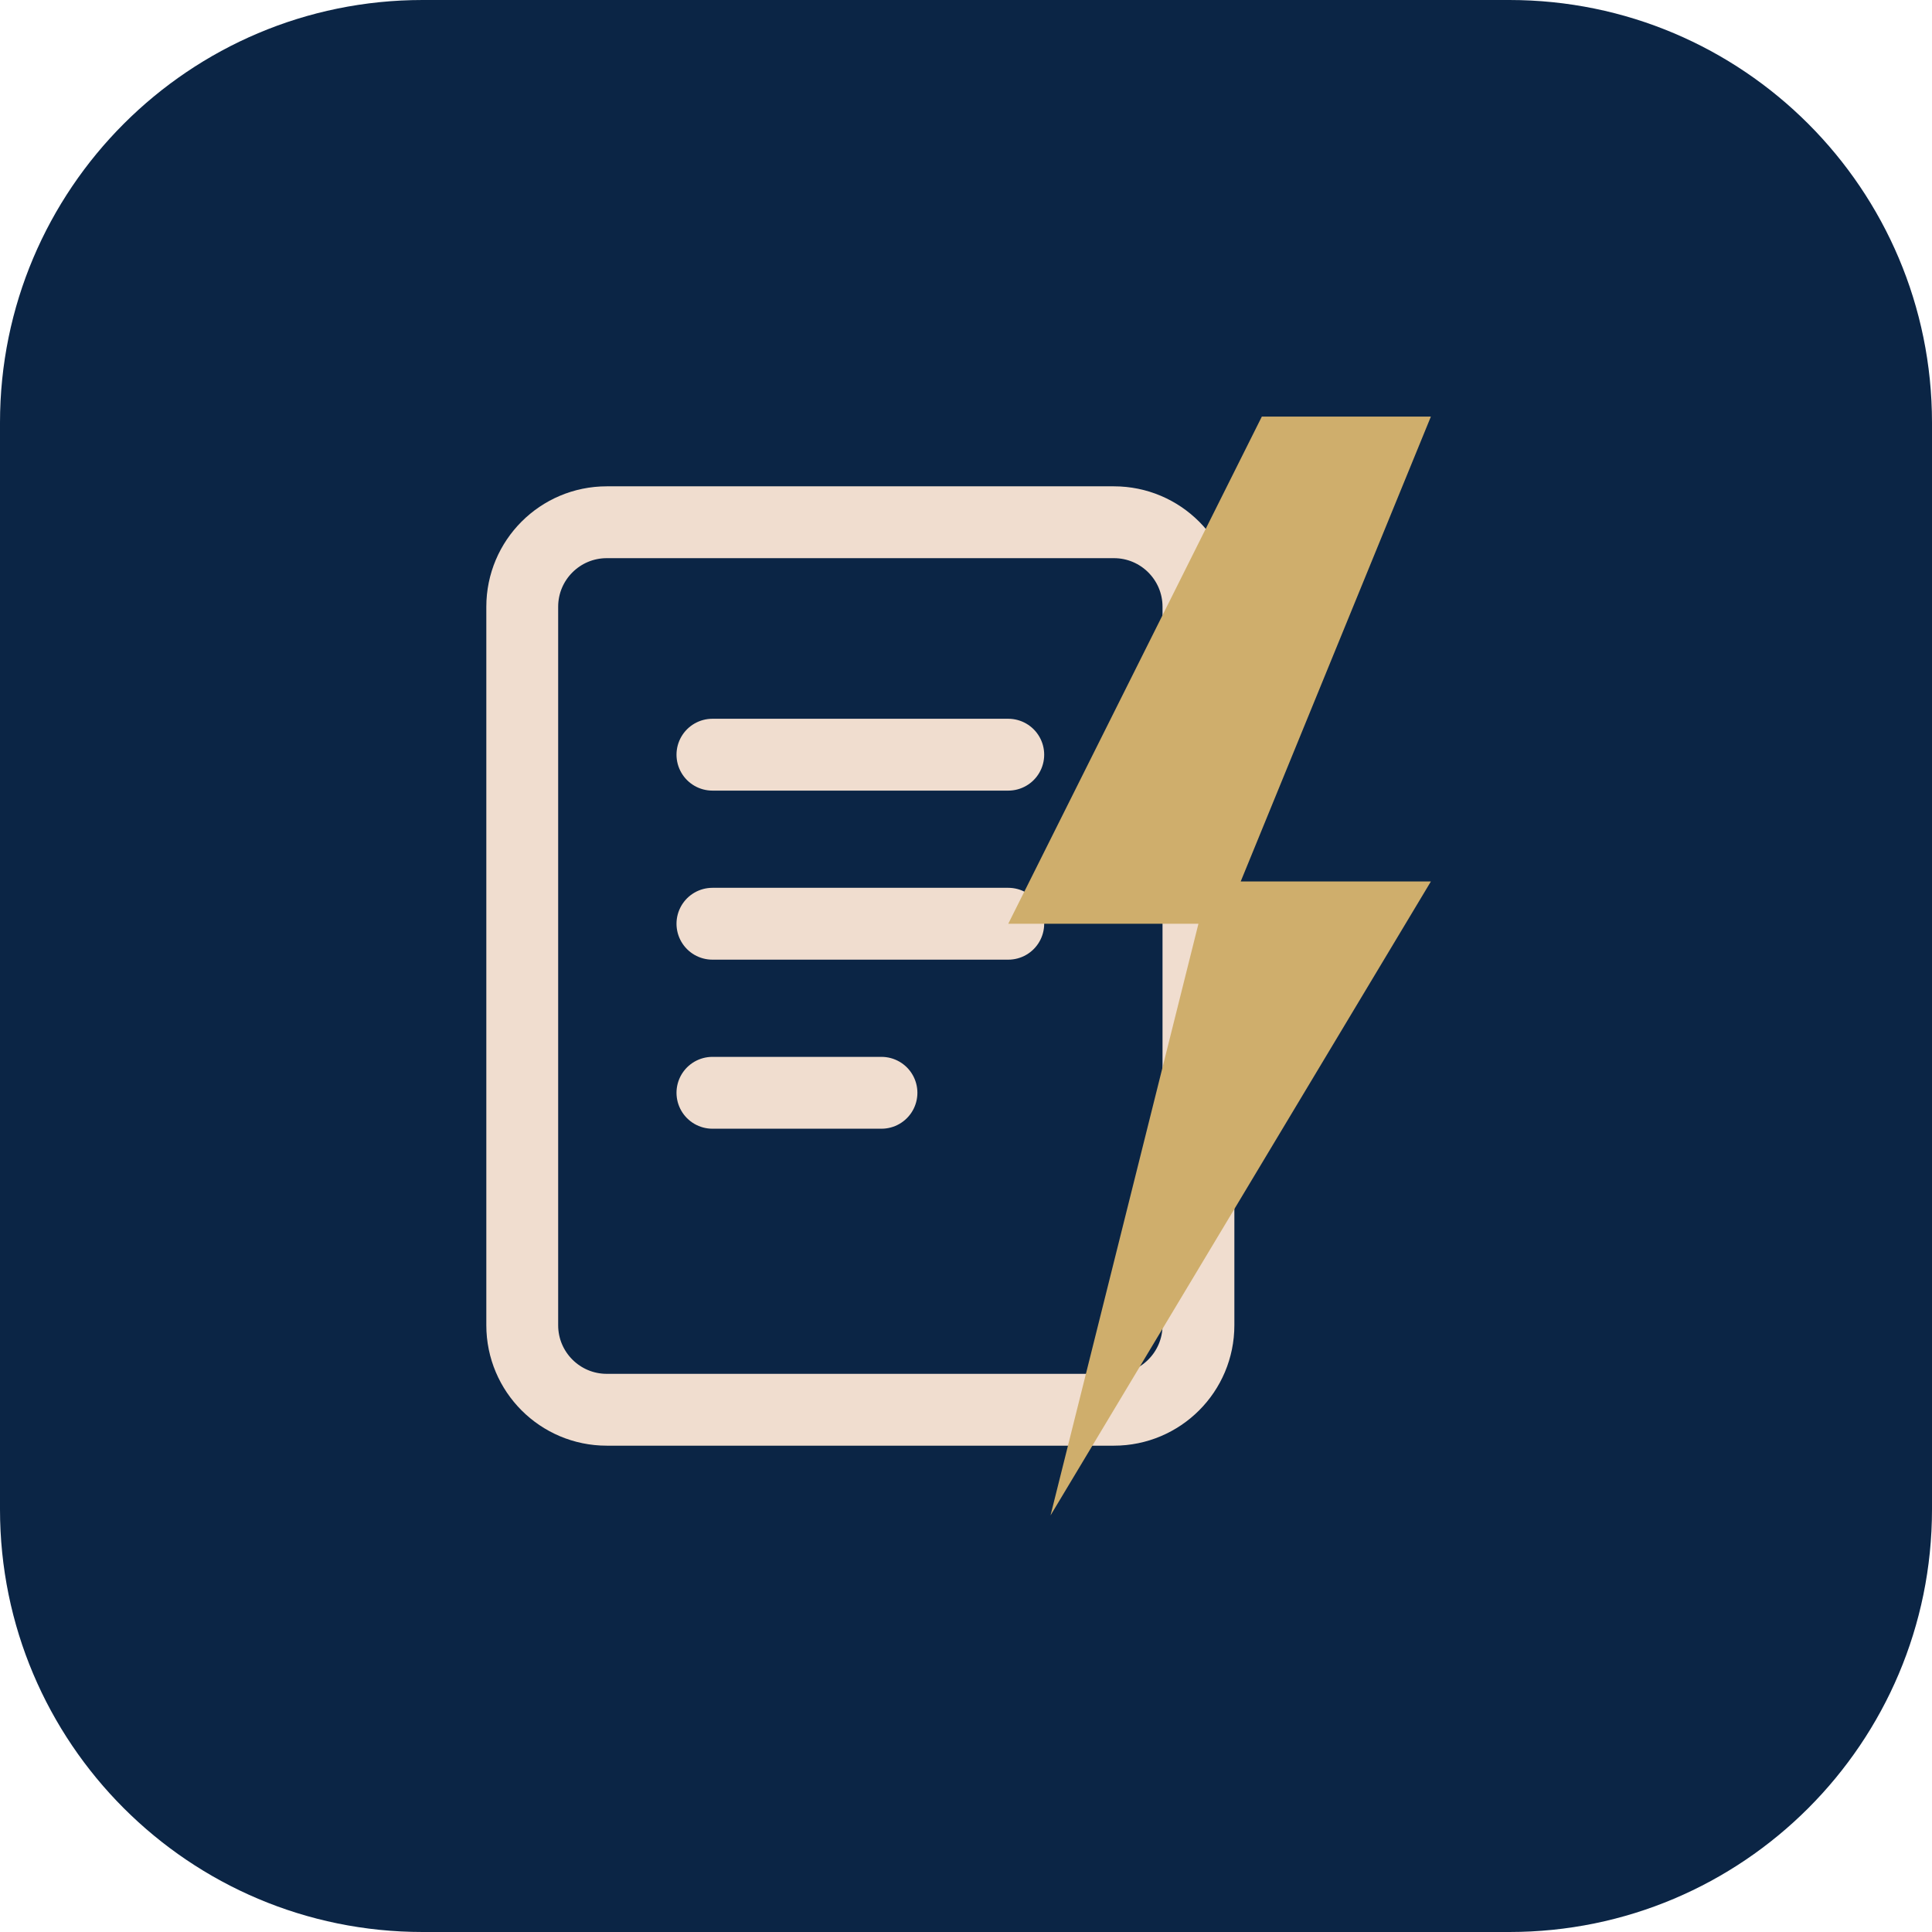
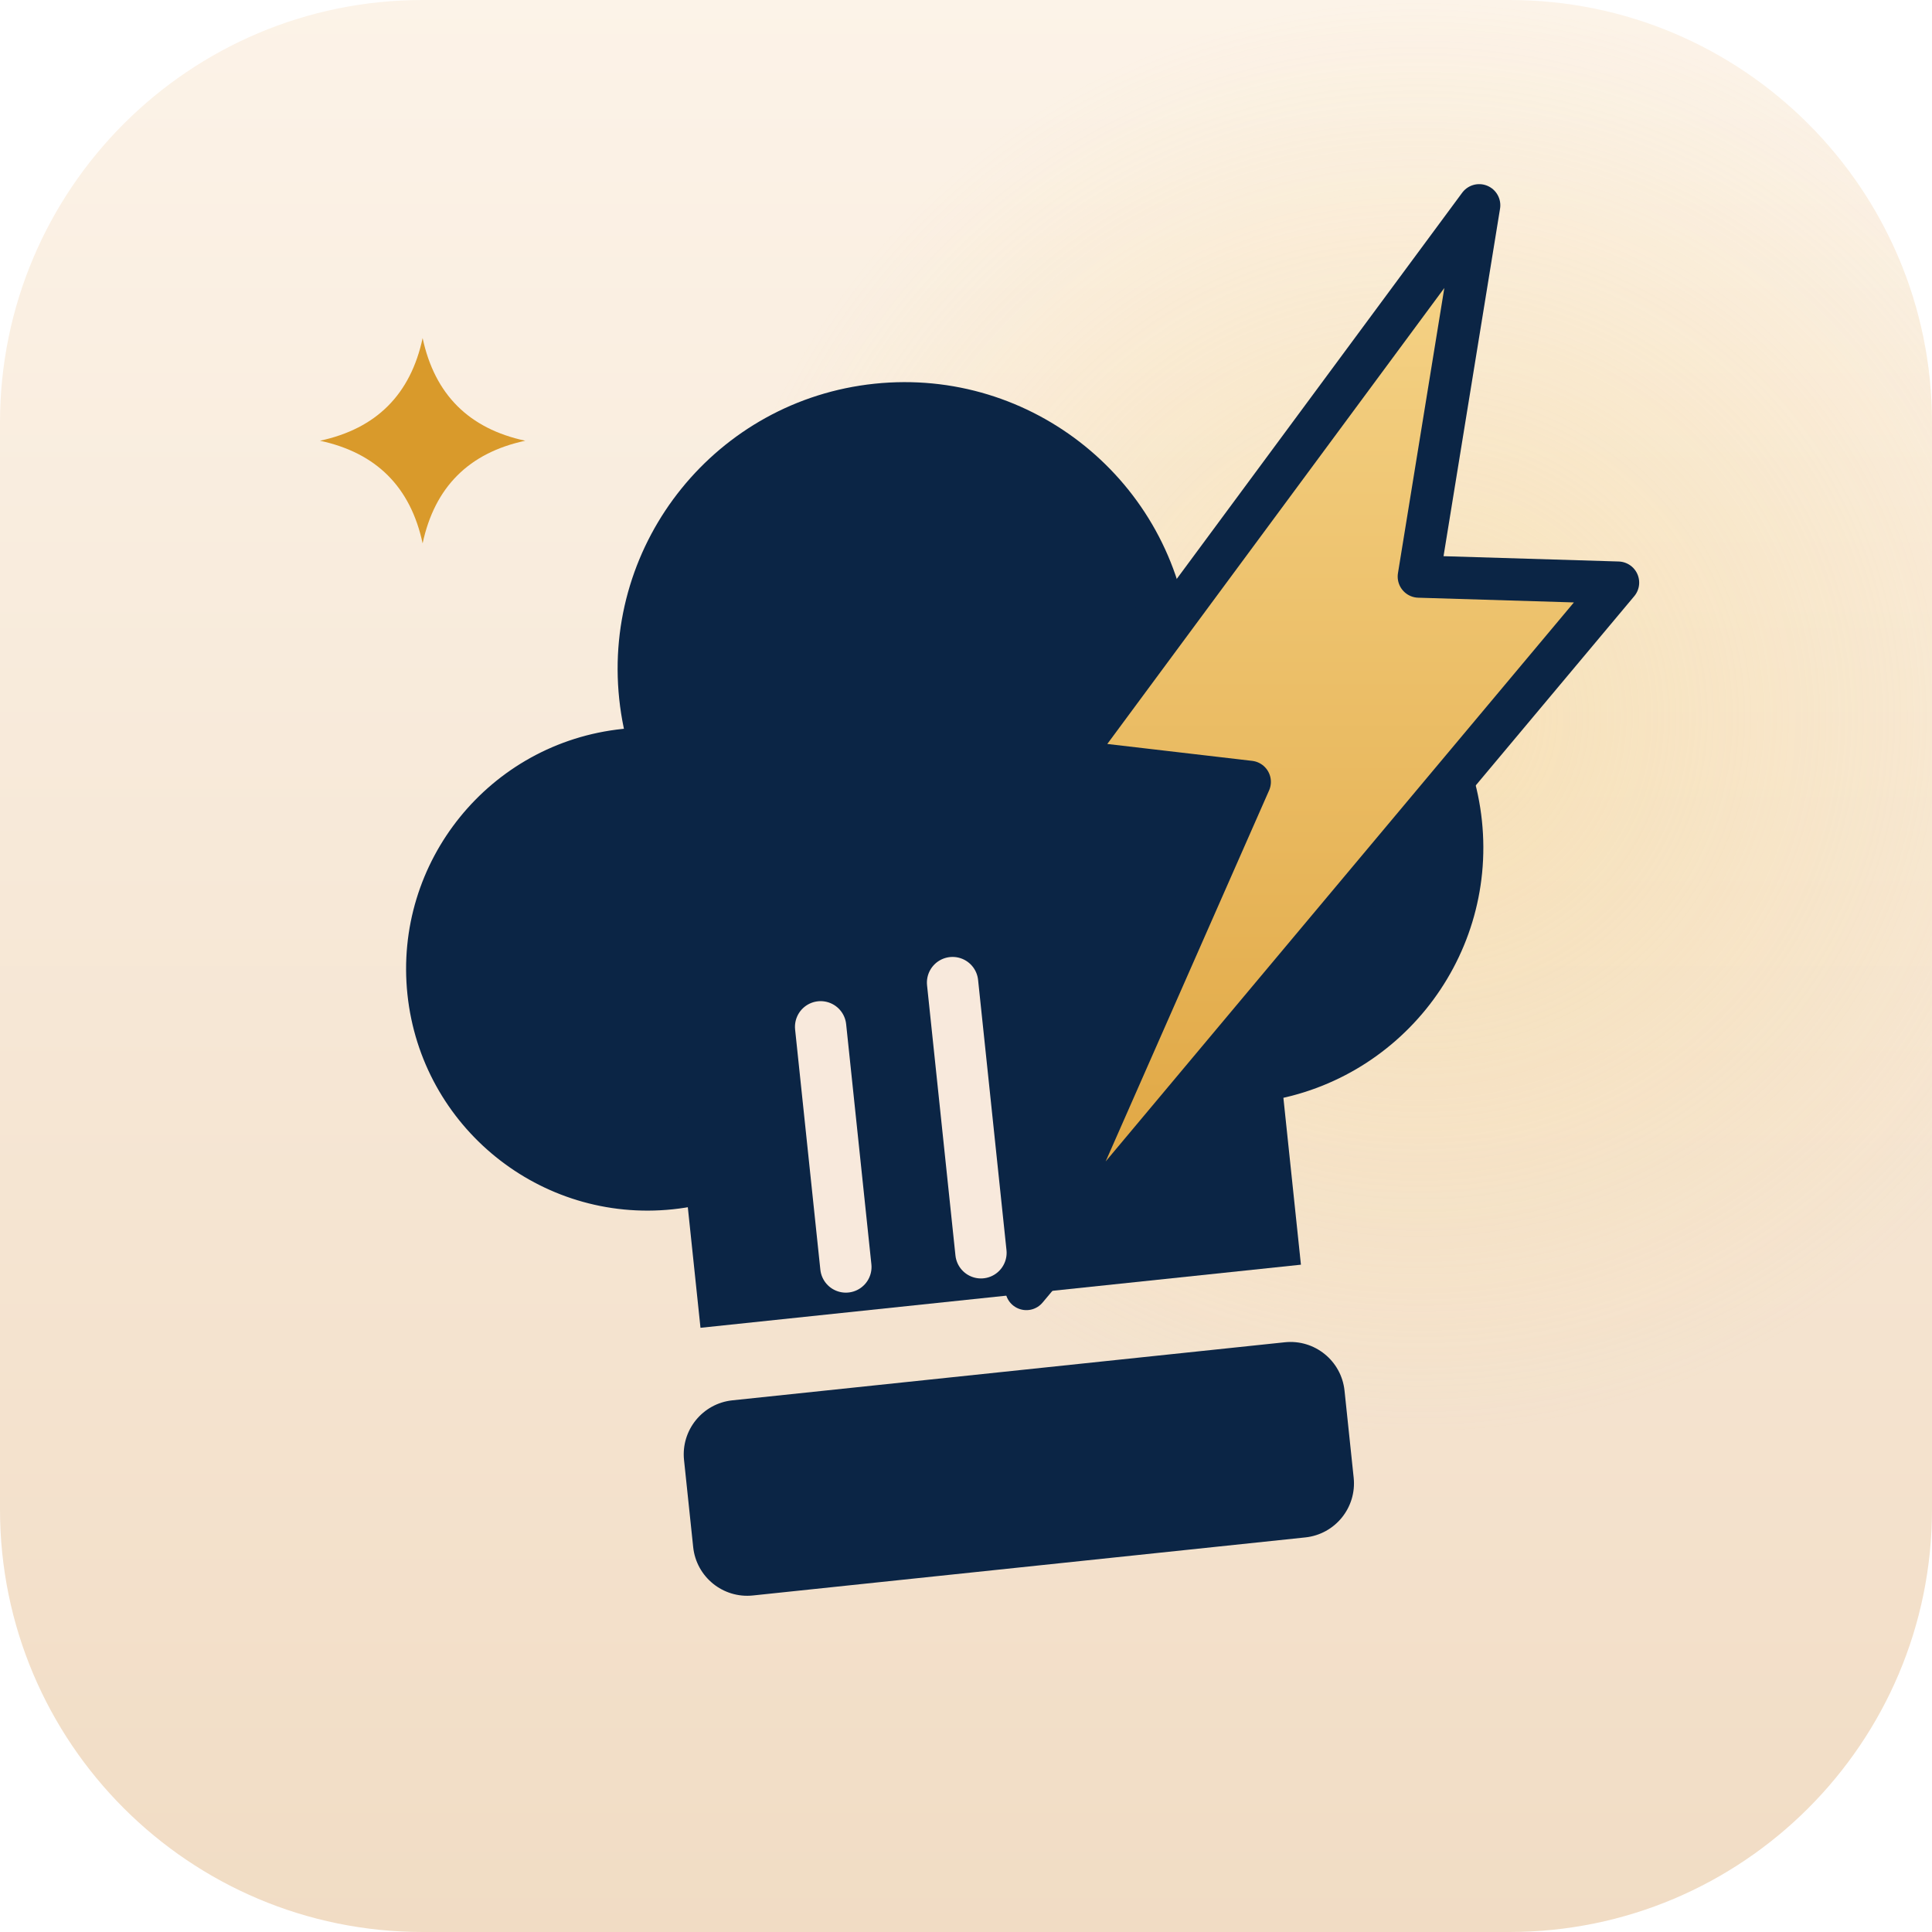
<svg xmlns="http://www.w3.org/2000/svg" viewBox="0 0 512 512" width="512" height="512" role="img" aria-label="TransChap">
-   <rect width="512" height="512" rx="112" fill="#0b2545" />
-   <g transform="translate(256 256) scale(5.6) translate(-32 -32)">
-     <path d="M15 11h24a4 4 0 0 1 4 4v34a4 4 0 0 1-4 4H15a4 4 0 0 1-4-4V15a4 4 0 0 1 4-4z" fill="none" stroke="#f0ddcf" stroke-width="3.4" stroke-linejoin="round" />
-     <path d="M20 22h14M20 30h14M20 38h8" fill="none" stroke="#f0ddcf" stroke-width="3.4" stroke-linecap="round" />
-     <path fill="#cfae6c" d="M46 6 34 30h9L36 58l18-30h-9L54 6z" />
+   <defs>
+     <linearGradient id="tc-bg" x1="0" y1="0" x2="0" y2="1">
+       <stop offset="0" stop-color="#fcf3e8" />
+       <stop offset="1" stop-color="#f1dcc4" />
+     </linearGradient>
+     <radialGradient id="tc-glow" cx="376" cy="190" r="190" gradientUnits="userSpaceOnUse">
+       <stop offset="0" stop-color="#f6d58a" stop-opacity="0.45" />
+       <stop offset="1" stop-color="#f6d58a" stop-opacity="0" />
+     </radialGradient>
+     <linearGradient id="tc-bolt" x1="0" y1="0" x2="0" y2="1">
+       <stop offset="0" stop-color="#f6d58a" />
+       <stop offset="1" stop-color="#dea23c" />
+     </linearGradient>
+   </defs>
+   <rect width="512" height="512" rx="112" fill="url(#tc-bg)" />
+   <rect width="512" height="512" rx="112" fill="url(#tc-glow)" />
+   <g transform="scale(8)">
+     <path fill="#d99a2b" d="M14 11.2Q14.6 14 17.4 14.6Q14.6 15.2 14 18Q13.4 15.2 10.6 14.6Q13.4 14 14 11.2z" />
+     <g transform="rotate(-6 32 32)">
+       <g fill="#0b2545">
+         <circle cx="21.5" cy="31" r="8" />
+         <circle cx="31" cy="22" r="9.5" />
+         <circle cx="41" cy="29" r="8.5" />
+         <path d="M22 27h20v16H22z" />
+         <rect x="21" y="45.5" width="22" height="6.5" rx="1.8" />
+       </g>
+       <path d="M27 33.5v8M31.5 32.5v9" fill="none" stroke="#f8e9dc" stroke-width="1.7" stroke-linecap="round" />
+     </g>
+     <path d="M49 6.8 35.4 25.2l6 .7-7.4 16.8 19.6-23.4-6.6-.2z" fill="url(#tc-bolt)" stroke="#0b2545" stroke-width="1.4" stroke-linejoin="round" />
  </g>
</svg>
